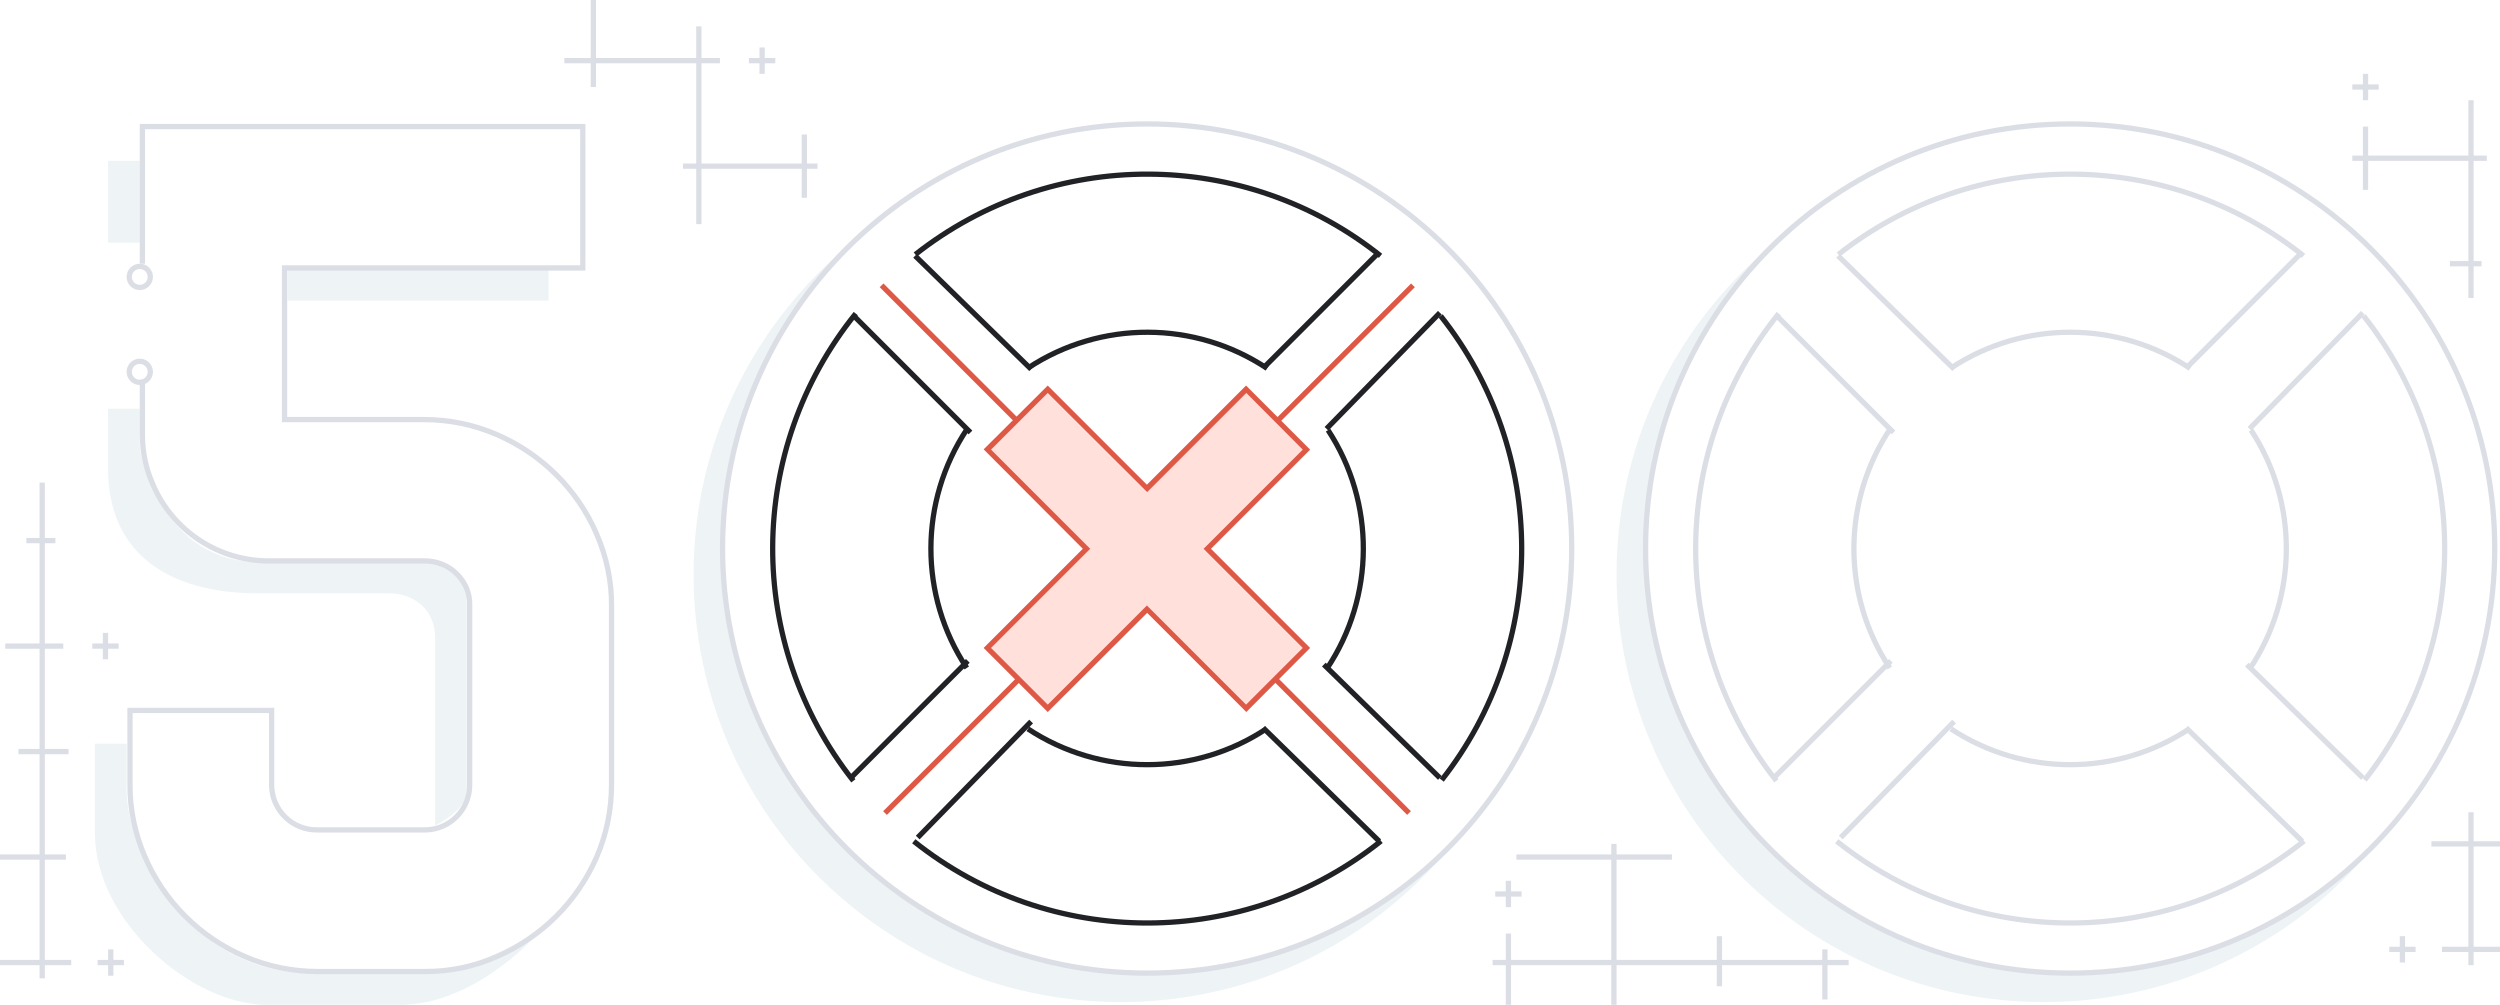
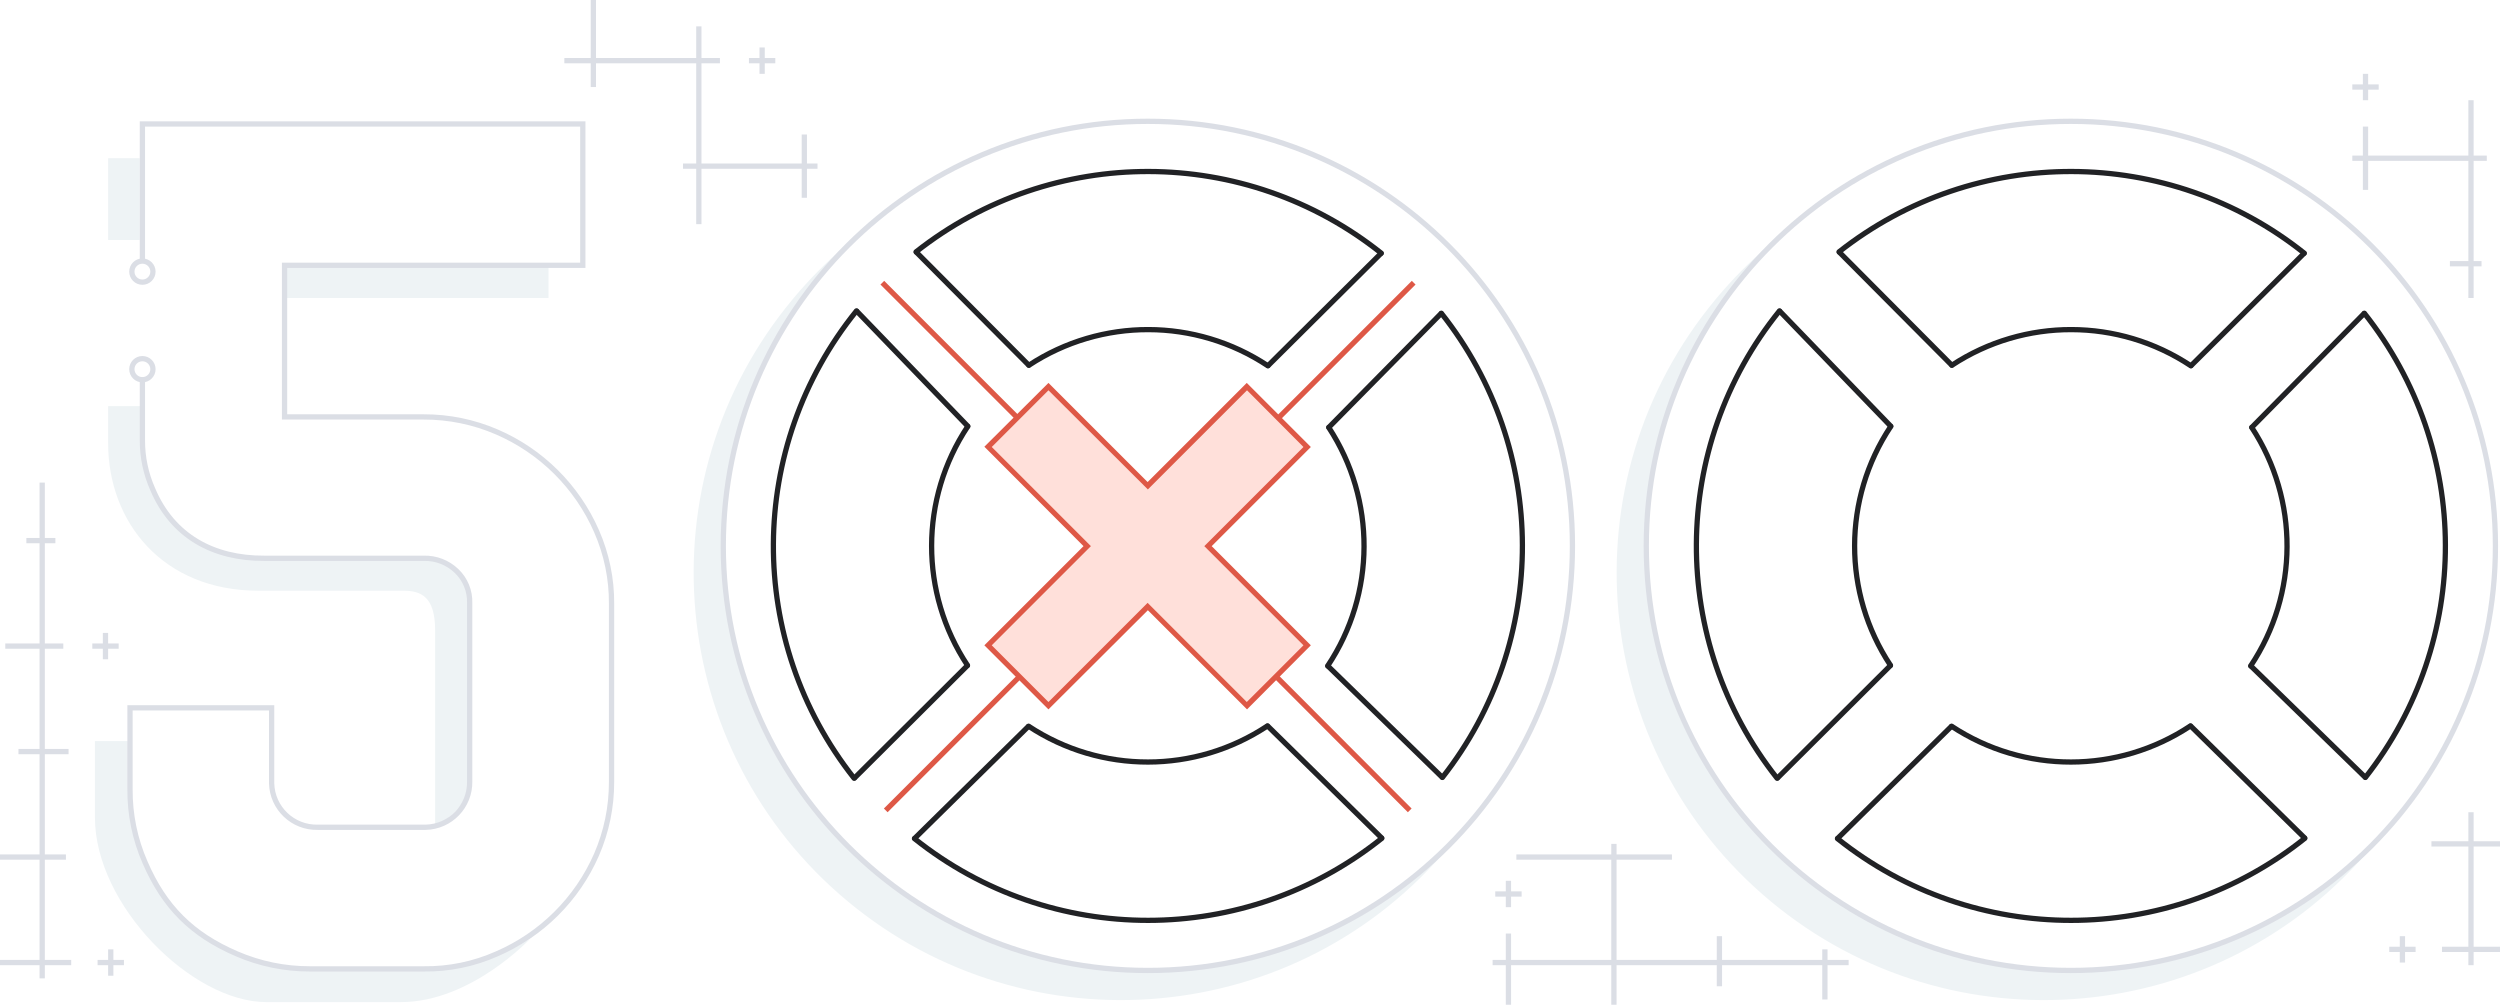
- <svg xmlns="http://www.w3.org/2000/svg" version="1.1" id="Слой_1" x="0" y="0" viewBox="0 0 948 381" xml:space="preserve">
-   <style>.st0{fill:#eef3f5}.st1{stroke:#dbdee5;stroke-width:2}.st1,.st2{fill:none}.st3,.st6{fill:none;stroke:#de5846;stroke-width:2}.st6{stroke:#212225}.st7{fill:#dbdee5}</style>
+ <svg xmlns="http://www.w3.org/2000/svg" width="948" height="381" viewBox="0 0 948 381">
  <g id="_500" transform="translate(-430 -224)">
-     <g id="_5">
-       <path id="Фигура_860" class="st0" d="M531 605c-28.2 0-65-31.7-65-65v-34h12v17c0 25.2 24.3 70 70 70h44c21.1 0 39-12 39-12s-22.4 24-49 24h-51zm64-139c0-12.7-10.3-17-17-17h-50c-36.2 0-57-16.9-57-47v-23h12v14c0 7.2 11.2 44 44 44h60c12 0 20 5.4 20 16v71c0 7.4-12 13-12 13v-71zm-56-128v-12h99v12h-99zm-68-22v-31h12v31h-12z" />
-       <path id="_5_копия" class="st1" d="M484 368v21c0 6.4 1.3 12.7 3.9 18.5 7.5 17.8 25 29.3 44.3 29.2h58.5c4.6-.1 9.1 1.6 12.4 4.8 3.3 3.2 5.2 7.6 5 12.2v67.6c.2 9.5-7.4 17.3-16.8 17.4h-40.8c-9.5.2-17.3-7.3-17.5-16.8v-28.5h-53.7v27.9c-.1 9.5 1.9 19 5.7 27.7 7.3 16.9 20.8 30.4 37.8 37.7 8.7 3.8 18.2 5.7 27.7 5.7h40.2c9.5.1 19-1.8 27.7-5.7a72.69 72.69 0 0037.8-37.6c3.8-8.7 5.7-18.1 5.7-27.6V454c.1-9.5-1.9-18.9-5.7-27.6-7.3-16.9-20.9-30.3-37.8-37.6-8.7-3.8-18.2-5.7-27.7-5.7h-52.8v-57.5H651V272H484v52" />
-       <g id="Эллипс_862" transform="translate(478 324)">
-         <circle class="st2" cx="5" cy="5" r="5" />
-         <circle class="st1" cx="5" cy="5" r="4" />
+     <g id="шьфп_копия_7">
+       <path id="Прямоугольник_1_копия_15" d="M1041,605V590h-38v15h-2V590h-5v-2h5V578h2v10h38V550h-36v-2h36v-4h2v4h21v2h-21v38h38v-9h2v9h38v-4h2v4h8v2h-8v13h-2V590h-38v8h-2v-8h-38v15Zm-40-37v-4h-4v-2h4v-4h2v4h4v2h-4v4Z" fill="#dbdee5" />
+       <path id="Прямоугольник_1_копия_17" d="M1366,590v-5h-10v-2h10V545h-14v-2h14V532h2v11h10v2h-10v38h10v2h-10v5Zm-26-1v-4h-4v-2h4v-4h2v4h4v2h-4v4Z" fill="#dbdee5" />
+       <path id="Прямоугольник_1_копия_30" d="M1366,337V325h-7v-2h7V285h-38v11h-2V285h-4v-2h4V272h2v11h38V262h2v21h5v2h-5v38h3v2h-3v12Zm-40-75v-4h-4v-2h4v-4h2v4h4v2h-4v4Z" fill="#dbdee5" />
+       <path id="Прямоугольник_1_копия_16" d="M445,595v-5H430v-2h15V550H430v-2h15V510h-8v-2h8V470H432v-2h13V430h-5v-2h5V407h2v21h4v2h-4v38h7v2h-7v38h9v2h-9v38h8v2h-8v38h10v2H447v5Zm26-1v-4h-4v-2h4v-4h2v4h4v2h-4v4Zm-2-120v-4h-4v-2h4v-4h2v4h4v2h-4v4Z" fill="#dbdee5" />
+       <path id="Прямоугольник_1_копия_22" d="M694,309V288h-5v-2h5V248H656v9h-2v-9H644v-2h10V224h2v22h38V234h2v12h7v2h-7v38h38V275h2v11h4v2h-4v11h-2V288H696v21Zm24-57v-4h-4v-2h4v-4h2v4h4v2h-4v4Z" fill="#dbdee5" />
+     </g>
+     <g id="_5" transform="translate(-20 -1)">
+       <path id="Фигура_860" d="M551,605c-28.2,0-65-36.7-65-70V506h13l.607,20.828C499.607,554.405,522.3,593,568,593h44c21.1,0,39-12,39-12s-22.4,24-49,24Zm64-141c0-12.7-5.3-15-12-15H548c-36.2,0-57-25.9-57-56V379h13v14c0,10.631,10.2,44,43,44h60c12,0,21,5.3,21,15.9l-.082,70.248C627.918,530.548,615,539,615,539ZM558,338V326H658v12Zm-67-22V285h12v31Z" fill="#eef3f5" />
+       <path id="_5_копия" d="M504,368v24a45.163,45.163,0,0,0,3.9,18.5c7.5,17.8,23,26.3,42.3,26.2h60.5a17.281,17.281,0,0,1,12.4,4.8,16.079,16.079,0,0,1,5,12.2v67.6a17.075,17.075,0,0,1-16.7,17.4H570.5A17.1,17.1,0,0,1,553,522V493.4H499.3v30.9A67.709,67.709,0,0,0,505,552c7.3,16.9,17.8,27.4,34.8,34.7a69.38,69.38,0,0,0,27.7,5.7h43.2a66.12,66.12,0,0,0,27.7-5.7,72.689,72.689,0,0,0,37.8-37.6,68.905,68.905,0,0,0,5.7-27.6V454a67.247,67.247,0,0,0-5.7-27.6,72.69,72.69,0,0,0-37.8-37.6,69.38,69.38,0,0,0-27.7-5.7H557.9V325.6H671V272H504v52" fill="none" stroke="#dbdee5" stroke-width="2" />
+       <g id="Эллипс_862" transform="translate(498 324)">
+         <circle id="Эллипс_63" cx="5" cy="5" r="5" fill="none" />
+         <circle id="Эллипс_64" cx="4" cy="4" r="4" transform="translate(2)" fill="none" stroke="#dbdee5" stroke-width="2" />
      </g>
-       <g id="Эллипс_862_копия" transform="translate(478 360)">
-         <circle class="st2" cx="5" cy="5" r="5" />
-         <circle class="st1" cx="5" cy="5" r="4" />
+       <g id="Эллипс_862_копия" transform="translate(498 360)">
+         <circle id="Эллипс_65" cx="5" cy="5" r="5" fill="none" />
+         <circle id="Эллипс_66" cx="4" cy="4" r="4" transform="translate(2 1)" fill="none" stroke="#dbdee5" stroke-width="2" />
      </g>
    </g>
-     <g id="Группа_89">
-       <path id="Эллипс_634" class="st0" d="M704 434c0 103.8 91.1 159 161 159 30.3 0 83.7-13.3 114.4-47.2-57.3 68.7-159.5 77.9-228.2 20.5s-77.9-159.5-20.5-228.2c5.9-7.1 12.5-13.7 19.5-19.7-7.2 7.8-46.2 46-46.2 115.6z" />
-       <g id="Эллипс_634_копия_3" transform="translate(703 270)">
-         <circle class="st2" cx="162" cy="162" r="162" />
-         <circle class="st1" cx="162" cy="162" r="161" />
+     <g id="Группа_89_копия_2" transform="translate(-50.73 -1)">
+       <path id="Эллипс_634" d="M755,434c0,103.8,91.1,159,161,159,30.3,0,83.7-13.3,114.4-47.2-57.2,68.8-159.3,78.2-228.2,21-68.8-57.2-78.2-159.3-21-228.2.2-.2.3-.4.5-.6a164.931,164.931,0,0,1,19.5-19.7C794,326.2,755,364.4,755,434Z" fill="#eef3f5" />
+       <g id="Эллипс_634_копия_3" transform="translate(754 270)">
+         <circle id="Эллипс_67" cx="162" cy="162" r="162" fill="none" />
+         <circle id="Эллипс_68" cx="161" cy="161" r="161" transform="translate(1 1)" fill="none" stroke="#dbdee5" stroke-width="2" />
      </g>
      <g id="Группа_88">
-         <path id="Фигура_639" class="st3" d="M965.8 332.2l-51.2 51.2m-98.3 98.2l-50.7 50.7" />
-         <path id="Фигура_639_копия" class="st3" d="M964.3 532.3L914 481.9m-98.2-98.2l-51.5-51.5" />
+         <path id="Фигура_639" d="M1016.8,332.2l-51.2,51.2m-98.3,98.2-50.7,50.7" fill="none" stroke="#de5846" stroke-width="2" />
+         <path id="Фигура_639_копия" d="M1015.3,532.3,965,481.9m-98.2-98.2-51.5-51.5" fill="none" stroke="#de5846" stroke-width="2" />
        <g id="Фигура_643">
-           <path d="M902.6 492.6l-36.9-36.9-.7-.7-.7.7-36.9 36.9-22.9-22.9 36.9-36.9.7-.7-.7-.7-36.9-36.9 22.9-22.9 36.9 36.9.7.7.7-.7 36.9-36.9 22.9 22.9-36.9 36.9-.7.7.7.7 36.9 36.9-22.9 22.9z" fill="#ffe0da" />
-           <path d="M827.3 373l-21.5 21.5 36.2 36.2 1.4 1.4-1.4 1.4-36.2 36.2 21.5 21.5 36.2-36.2 1.4-1.4 1.4 1.4 36.2 36.2 21.5-21.5-36.2-36.2-1.4-1.4 1.4-1.4 36.2-36.2-21.4-21.5-36.2 36.2-1.4 1.4-1.4-1.4-36.3-36.2m0-2.8l37.6 37.6 37.6-37.6 24.3 24.3-37.6 37.6 37.6 37.6-24.2 24.3-37.6-37.6-37.7 37.6-24.3-24.3 37.6-37.6-37.6-37.7 24.3-24.2z" fill="#de5846" />
+           <path id="Контур_13" d="M953.6,492.6l-36.9-36.9-.7-.7-.7.7-36.9,36.9-22.9-22.9,36.9-36.9.7-.7-.7-.7-36.9-36.9,22.9-22.9,36.9,36.9.7.7.7-.7,36.9-36.9,22.9,22.9-36.9,36.9-.7.7.7.7,36.9,36.9Z" fill="#ffe0da" />
+           <path id="Контур_14" d="M878.3,373l-21.5,21.5L893,430.7l1.4,1.4-1.4,1.4-36.2,36.2,21.5,21.5L914.5,455l1.4-1.4,1.4,1.4,36.2,36.2L975,469.7l-36.2-36.2-1.4-1.4,1.4-1.4L975,394.5,953.6,373l-36.2,36.2-1.4,1.4-1.4-1.4L878.3,373m0-2.8,37.6,37.6,37.6-37.6,24.3,24.3-37.6,37.6,37.6,37.6L953.6,494,916,456.4,878.3,494,854,469.7l37.6-37.6L854,394.4Z" fill="#de5846" />
        </g>
      </g>
-       <path id="Эллипс_634_копия_2" class="st6" d="M976.3 343.8c40.8 51.5 41 124.3.4 176m-23 23.1c-51.8 41.4-125.4 41.5-177.2.1m-22.9-22.9c-41.1-52-40.8-125.6.9-177.2m22.6-22.4c51.8-40.8 124.9-40.6 176.4.5" />
-       <path id="Эллипс_634_копия" class="st6" d="M933.6 387.1c18 27.5 17.8 63.1-.4 90.4m-22.9 22.8c-27.4 18.2-63 18.2-90.5.1m-23.2-23.1c-18.2-27.5-18.1-63.2.1-90.6m23.2-23.2c27.5-18.1 63.2-18 90.6.2" />
-       <path id="Фигура_642" class="st6" d="M953 543l-44-43" />
-       <path id="Фигура_642_копия" class="st6" d="M976 519l-44-43" />
-       <path id="Фигура_642_копия_2" class="st6" d="M798 388l-44-44" />
-       <path id="Фигура_642_копия_2-2" class="st6" d="M821 364l-44-43" />
-       <path id="Фигура_642_копия_3" class="st6" d="M753 518.6l44-44" />
-       <path id="Фигура_642_копия_3-2" class="st6" d="M778 541.6l43-44" />
-       <path id="Фигура_642_копия_3-3" class="st6" d="M909 363.6l44-44" />
-       <path id="Фигура_642_копия_3-4" class="st6" d="M933 386.6l43-44" />
+       <g id="Сгруппировать_893" data-name="Сгруппировать 893">
+         <path id="Эллипс_634_копия_2" d="M1027.3,343.8a142.11,142.11,0,0,1,.4,176m-23,23.1a141.933,141.933,0,0,1-177.2.1m-22.9-22.9a141.935,141.935,0,0,1,.9-177.2m22.6-22.4a142,142,0,0,1,176.4.5" fill="none" stroke="#212225" stroke-linecap="round" stroke-width="2" />
+         <path id="Эллипс_634_копия" d="M984.6,387.1a82.038,82.038,0,0,1-.4,90.4m-22.9,22.8a82.015,82.015,0,0,1-90.5.1m-23.2-23.1a81.993,81.993,0,0,1,.1-90.6m23.2-23.2a82.181,82.181,0,0,1,90.6.2" fill="none" stroke="#212225" stroke-linecap="round" stroke-width="2" />
+         <path id="Контур_690" data-name="Контур 690" d="M984.629,387.039l42.563-43.163" fill="none" stroke="#212225" stroke-linecap="round" stroke-width="2" />
+         <path id="Контур_694" data-name="Контур 694" d="M984.291,343.81l43.234,42.081" transform="translate(0 133.77)" fill="none" stroke="#212225" stroke-linecap="round" stroke-width="2" />
+         <path id="Контур_693" data-name="Контур 693" d="M1026.736,386.612,984.693,343.04" transform="translate(-179.031)" fill="none" stroke="#212225" stroke-linecap="round" stroke-width="2" />
+         <path id="Контур_697" data-name="Контур 697" d="M1026.592,342.36l-42.762,42.59" transform="translate(-179.031 135.032)" fill="none" stroke="#212225" stroke-linecap="round" stroke-width="2" />
+         <path id="Контур_691" data-name="Контур 691" d="M983.6,386.636l42.816-42.555" transform="translate(-22 -23)" fill="none" stroke="#212225" stroke-linecap="round" stroke-width="2" />
+         <path id="Контур_695" data-name="Контур 695" d="M983.439,343.341l43.225,42.459" transform="translate(-22 156.968)" fill="none" stroke="#212225" stroke-linecap="round" stroke-width="2" />
+         <path id="Контур_692" data-name="Контур 692" d="M1026.049,386.468l-42.6-42.822" transform="translate(-155.223 -23)" fill="none" stroke="#212225" stroke-linecap="round" stroke-width="2" />
+         <path id="Контур_696" data-name="Контур 696" d="M1025.881,342.908,982.84,385.291" transform="translate(-155.223 157.571)" fill="none" stroke="#212225" stroke-linecap="round" stroke-width="2" />
+       </g>
    </g>
-     <g id="Группа_89_копия">
-       <path id="Эллипс_634-2" class="st0" d="M1054 434c0 103.8 91.1 159 161 159 30.3 0 83.7-13.3 114.4-47.2-57.3 68.7-159.5 77.9-228.2 20.5-68.7-57.3-77.9-159.5-20.5-228.2 5.9-7.1 12.5-13.7 19.5-19.7-7.2 7.8-46.2 46-46.2 115.6z" />
-       <g id="Эллипс_634_копия_3-2" transform="translate(1053 270)">
-         <circle class="st2" cx="162" cy="162" r="162" />
-         <circle class="st1" cx="162" cy="162" r="161" />
+     <g id="Группа_89_копия_2-2" data-name="Группа_89_копия_2" transform="translate(299.27 -1)">
+       <path id="Эллипс_634-2" data-name="Эллипс_634" d="M755,434c0,103.8,91.1,159,161,159,30.3,0,83.7-13.3,114.4-47.2-57.2,68.8-159.3,78.2-228.2,21-68.8-57.2-78.2-159.3-21-228.2.2-.2.3-.4.5-.6a164.931,164.931,0,0,1,19.5-19.7C794,326.2,755,364.4,755,434Z" fill="#eef3f5" />
+       <g id="Эллипс_634_копия_3-2" data-name="Эллипс_634_копия_3" transform="translate(754 270)">
+         <circle id="Эллипс_67-2" data-name="Эллипс_67" cx="162" cy="162" r="162" fill="none" />
+         <circle id="Эллипс_68-2" data-name="Эллипс_68" cx="161" cy="161" r="161" transform="translate(1 1)" fill="none" stroke="#dbdee5" stroke-width="2" />
      </g>
-       <path id="Эллипс_634_копия_2-2" class="st1" d="M1326.3 343.8c40.8 51.5 41 124.3.4 176m-23 23.1c-51.8 41.4-125.4 41.5-177.2.1m-22.9-22.9c-41.1-52-40.8-125.6.9-177.2m22.6-22.4c51.8-40.8 124.9-40.6 176.4.5" />
-       <path id="Эллипс_634_копия-2" class="st1" d="M1283.6 387.1c18 27.5 17.8 63.1-.4 90.4m-22.9 22.8c-27.4 18.2-63 18.2-90.5.1m-23.2-23.1c-18.2-27.5-18.1-63.2.1-90.6m23.2-23.2c27.5-18.1 63.2-18 90.6.2" />
-       <path id="Фигура_642-2" class="st1" d="M1303 543l-44-43" />
-       <path id="Фигура_642_копия-2" class="st1" d="M1326 519l-44-43" />
-       <path id="Фигура_642_копия_2-3" class="st1" d="M1148 388l-44-44" />
-       <path id="Фигура_642_копия_2-4" class="st1" d="M1171 364l-44-43" />
-       <path id="Фигура_642_копия_3-5" class="st1" d="M1103 518.6l44-44" />
-       <path id="Фигура_642_копия_3-6" class="st1" d="M1128 541.6l43-44" />
-       <path id="Фигура_642_копия_3-7" class="st1" d="M1259 363.6l44-44" />
-       <path id="Фигура_642_копия_3-8" class="st1" d="M1283 386.6l43-44" />
-     </g>
-     <g id="шьфп_копия_7">
-       <path id="Прямоугольник_1_копия_15" class="st7" d="M1041 605v-15h-38v15h-2v-15h-5v-2h5v-10h2v10h38v-38h-36v-2h36v-4h2v4h21v2h-21v38h38v-9h2v9h38v-4h2v4h8v2h-8v13h-2v-13h-38v8h-2v-8h-38v15h-2zm-40-37v-4h-4v-2h4v-4h2v4h4v2h-4v4h-2z" />
-       <path id="Прямоугольник_1_копия_17" class="st7" d="M1366 590v-5h-10v-2h10v-38h-14v-2h14v-11h2v11h10v2h-10v38h10v2h-10v5h-2zm-26-1v-4h-4v-2h4v-4h2v4h4v2h-4v4h-2z" />
-       <path id="Прямоугольник_1_копия_30" class="st7" d="M1366 337v-12h-7v-2h7v-38h-38v11h-2v-11h-4v-2h4v-11h2v11h38v-21h2v21h5v2h-5v38h3v2h-3v12h-2zm-40-75v-4h-4v-2h4v-4h2v4h4v2h-4v4h-2z" />
-       <path id="Прямоугольник_1_копия_16" class="st7" d="M445 595v-5h-15v-2h15v-38h-15v-2h15v-38h-8v-2h8v-38h-13v-2h13v-38h-5v-2h5v-21h2v21h4v2h-4v38h7v2h-7v38h9v2h-9v38h8v2h-8v38h10v2h-10v5h-2zm26-1v-4h-4v-2h4v-4h2v4h4v2h-4v4h-2zm-2-120v-4h-4v-2h4v-4h2v4h4v2h-4v4h-2z" />
-       <path id="Прямоугольник_1_копия_22" class="st7" d="M694 309v-21h-5v-2h5v-38h-38v9h-2v-9h-10v-2h10v-22h2v22h38v-12h2v12h7v2h-7v38h38v-11h2v11h4v2h-4v11h-2v-11h-38v21h-2zm24-57v-4h-4v-2h4v-4h2v4h4v2h-4v4h-2z" />
+       <g id="Сгруппировать_893-2" data-name="Сгруппировать 893">
+         <path id="Эллипс_634_копия_2-2" data-name="Эллипс_634_копия_2" d="M1027.3,343.8a142.11,142.11,0,0,1,.4,176m-23,23.1a141.933,141.933,0,0,1-177.2.1m-22.9-22.9a141.935,141.935,0,0,1,.9-177.2m22.6-22.4a142,142,0,0,1,176.4.5" fill="none" stroke="#212225" stroke-linecap="round" stroke-width="2" />
+         <path id="Эллипс_634_копия-2" data-name="Эллипс_634_копия" d="M984.6,387.1a82.038,82.038,0,0,1-.4,90.4m-22.9,22.8a82.015,82.015,0,0,1-90.5.1m-23.2-23.1a81.993,81.993,0,0,1,.1-90.6m23.2-23.2a82.181,82.181,0,0,1,90.6.2" fill="none" stroke="#212225" stroke-linecap="round" stroke-width="2" />
+         <path id="Контур_690-2" data-name="Контур 690" d="M984.629,387.039l42.563-43.163" fill="none" stroke="#212225" stroke-linecap="round" stroke-width="2" />
+         <path id="Контур_694-2" data-name="Контур 694" d="M984.291,343.81l43.234,42.081" transform="translate(0 133.77)" fill="none" stroke="#212225" stroke-linecap="round" stroke-width="2" />
+         <path id="Контур_693-2" data-name="Контур 693" d="M1026.736,386.612,984.693,343.04" transform="translate(-179.031)" fill="none" stroke="#212225" stroke-linecap="round" stroke-width="2" />
+         <path id="Контур_697-2" data-name="Контур 697" d="M1026.592,342.36l-42.762,42.59" transform="translate(-179.031 135.032)" fill="none" stroke="#212225" stroke-linecap="round" stroke-width="2" />
+         <path id="Контур_691-2" data-name="Контур 691" d="M983.6,386.636l42.816-42.555" transform="translate(-22 -23)" fill="none" stroke="#212225" stroke-linecap="round" stroke-width="2" />
+         <path id="Контур_695-2" data-name="Контур 695" d="M983.439,343.341l43.225,42.459" transform="translate(-22 156.968)" fill="none" stroke="#212225" stroke-linecap="round" stroke-width="2" />
+         <path id="Контур_692-2" data-name="Контур 692" d="M1026.049,386.468l-42.6-42.822" transform="translate(-155.223 -23)" fill="none" stroke="#212225" stroke-linecap="round" stroke-width="2" />
+         <path id="Контур_696-2" data-name="Контур 696" d="M1025.881,342.908,982.84,385.291" transform="translate(-155.223 157.571)" fill="none" stroke="#212225" stroke-linecap="round" stroke-width="2" />
+       </g>
    </g>
  </g>
</svg>
